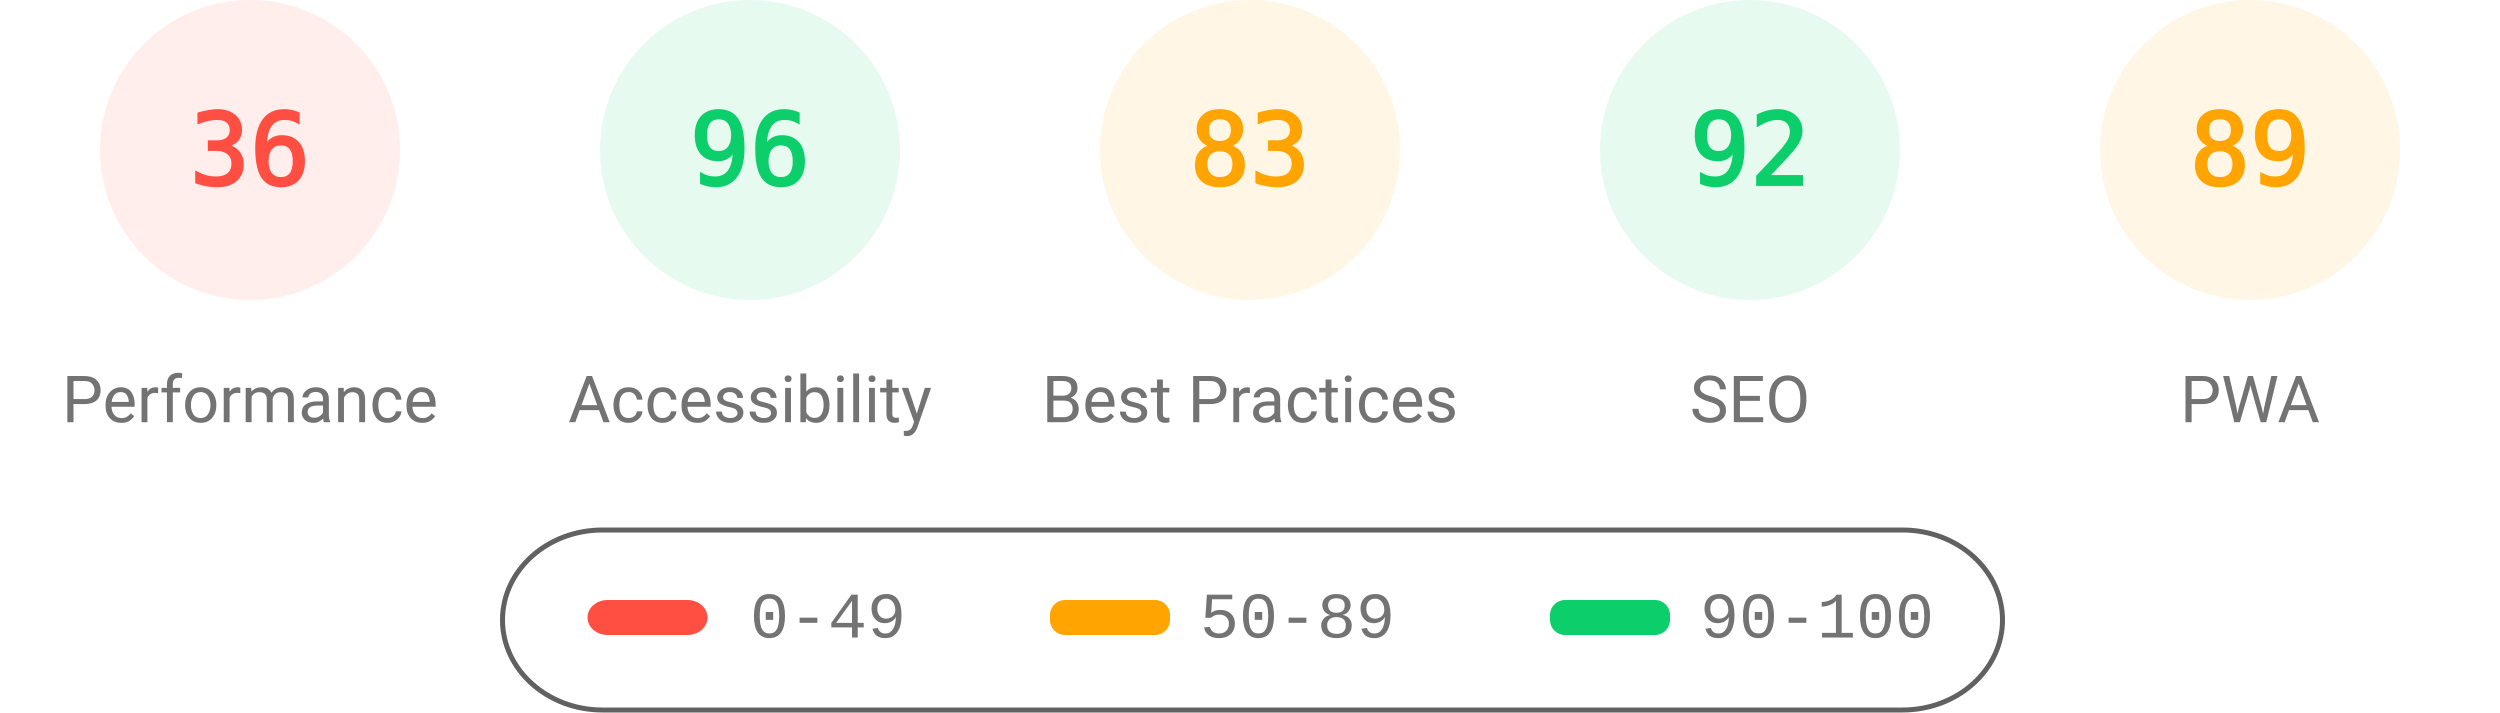
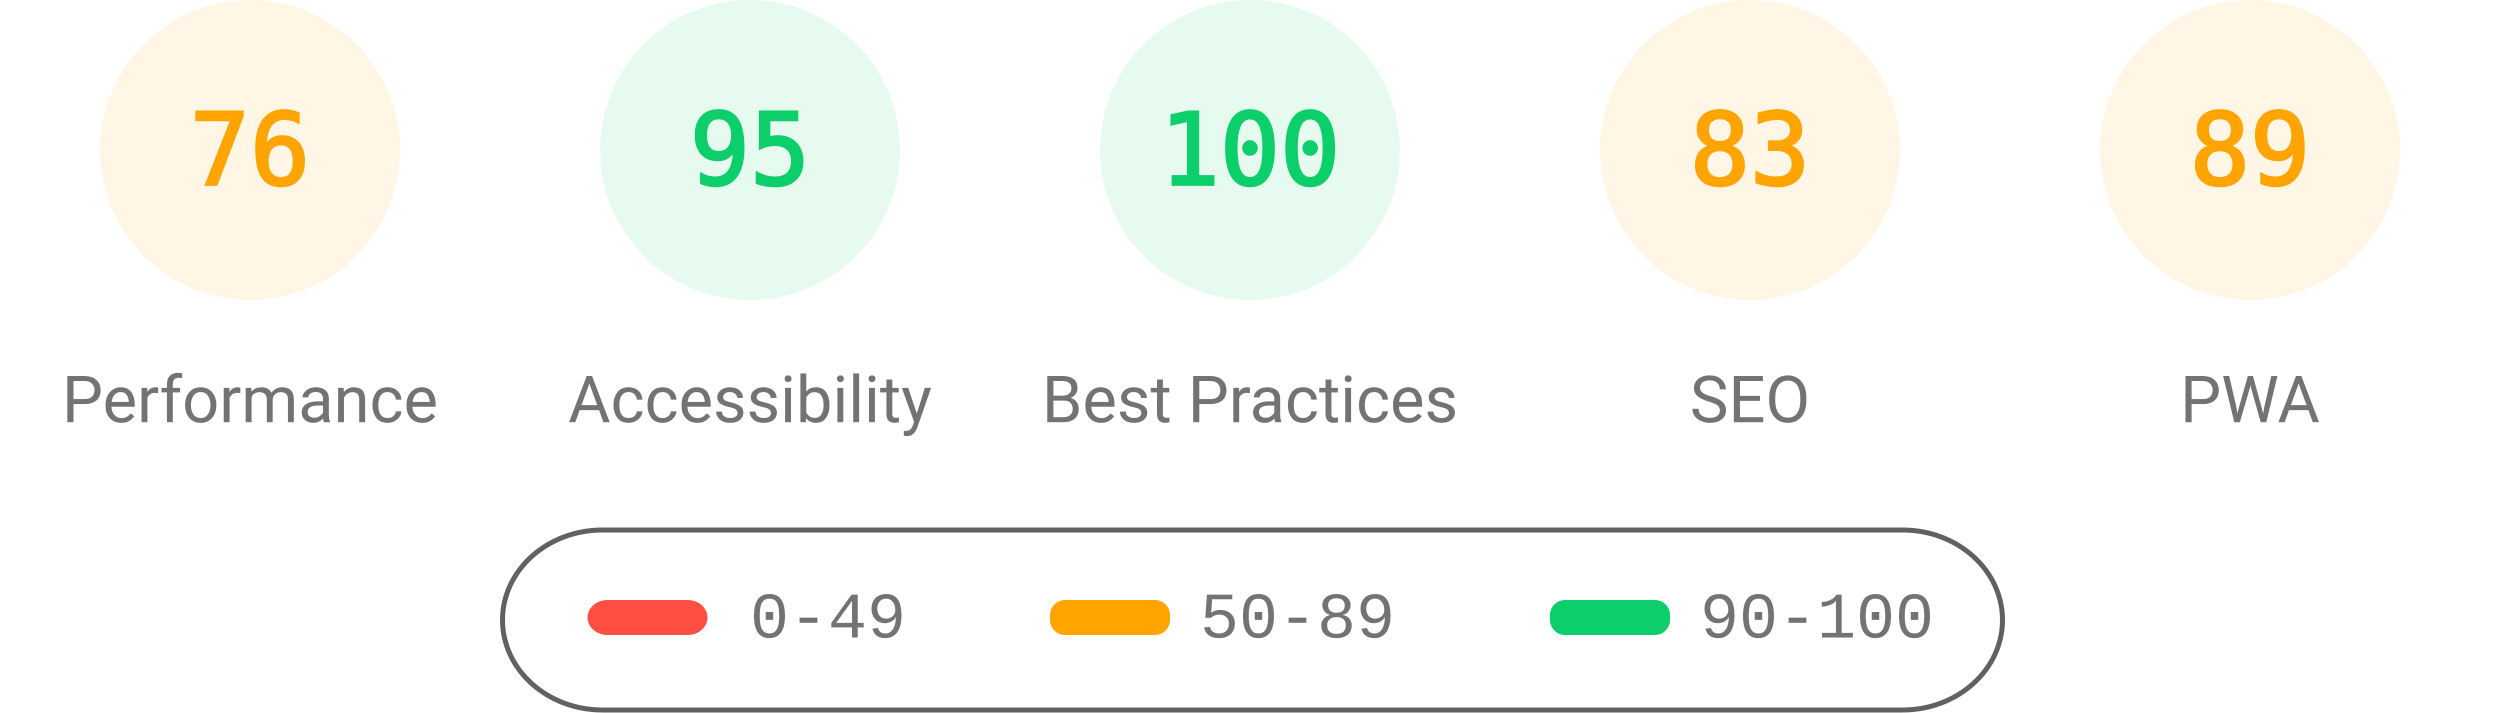
<svg xmlns="http://www.w3.org/2000/svg" fill="none" width="1000" height="285">
  <style>.gauge-base{opacity:.1}.gauge-arc{fill:none;animation-delay:250ms;stroke-linecap:round;transform:rotate(-90deg);transform-origin:100px 60px;animation:load-gauge 1s ease forwards}.guage-text{font-size:40px;font-family:monospace;text-align:center}.guage-red{color:#ff4e42;fill:#ff4e42;stroke:#ff4e42}.guage-orange{color:#ffa400;fill:#ffa400;stroke:#ffa400}.guage-green{color:#0cce6b;fill:#0cce6b;stroke:#0cce6b}.guage-undefined{color:#5c5c5c;fill:#5c5c5c;stroke:#5c5c5c}.guage-title{color:#737373;fill:#737373;stroke:none;font-size:26px;line-height:26px;font-family:Roboto,Halvetica,Arial,sans-serif}@keyframes load-gauge{from{stroke-dasharray:0 352.858}}</style>
-   <svg class="guage-div guage-perf guage-red" viewBox="0 0 200 200" width="200" height="200">
+   <svg class="guage-div guage-perf guage-orange" viewBox="0 0 200 200" width="200" height="200">
    <circle class="gauge-base" r="56" cx="100" cy="60" stroke-width="8" />
-     <circle class="gauge-arc guage-arc-1" r="56" cx="100" cy="60" stroke-width="8" style="stroke-dasharray:126.669,351.858" />
-     <text class="guage-text" x="100" y="60" alignment-baseline="central" dominant-baseline="central" text-anchor="middle">36</text>
+     <circle class="gauge-arc guage-arc-1" r="56" cx="100" cy="60" stroke-width="8" style="stroke-dasharray:267.412,351.858" />
+     <text class="guage-text" x="100" y="60" alignment-baseline="central" dominant-baseline="central" text-anchor="middle">76</text>
    <text class="guage-title" x="100" y="160" alignment-baseline="central" dominant-baseline="central" text-anchor="middle">Performance</text>
  </svg>
  <svg class="guage-div guage-acc guage-green" viewBox="0 0 200 200" width="200" height="200" x="200">
    <circle class="gauge-base" r="56" cx="100" cy="60" stroke-width="8" />
-     <circle class="gauge-arc guage-arc-2" r="56" cx="100" cy="60" stroke-width="8" style="stroke-dasharray:337.784,351.858" />
-     <text class="guage-text" x="100" y="60" alignment-baseline="central" dominant-baseline="central" text-anchor="middle">96</text>
+     <circle class="gauge-arc guage-arc-2" r="56" cx="100" cy="60" stroke-width="8" style="stroke-dasharray:334.265,351.858" />
+     <text class="guage-text" x="100" y="60" alignment-baseline="central" dominant-baseline="central" text-anchor="middle">95</text>
    <text class="guage-title" x="100" y="160" alignment-baseline="central" dominant-baseline="central" text-anchor="middle">Accessibility</text>
  </svg>
-   <svg class="guage-div guage-best guage-orange" viewBox="0 0 200 200" width="200" height="200" x="400">
+   <svg class="guage-div guage-best guage-green" viewBox="0 0 200 200" width="200" height="200" x="400">
    <circle class="gauge-base" r="56" cx="100" cy="60" stroke-width="8" />
-     <circle class="gauge-arc guage-arc-3" r="56" cx="100" cy="60" stroke-width="8" style="stroke-dasharray:292.042,351.858" />
-     <text class="guage-text" x="100" y="60" alignment-baseline="central" dominant-baseline="central" text-anchor="middle">83</text>
+     <circle class="gauge-arc guage-arc-3" r="56" cx="100" cy="60" stroke-width="8" style="stroke-dasharray:351.858,351.858" />
+     <text class="guage-text" x="100" y="60" alignment-baseline="central" dominant-baseline="central" text-anchor="middle">100</text>
    <text class="guage-title" x="100" y="160" alignment-baseline="central" dominant-baseline="central" text-anchor="middle">Best Practices</text>
  </svg>
-   <svg class="guage-div guage-seo guage-green" viewBox="0 0 200 200" width="200" height="200" x="600">
+   <svg class="guage-div guage-seo guage-orange" viewBox="0 0 200 200" width="200" height="200" x="600">
    <circle class="gauge-base" r="56" cx="100" cy="60" stroke-width="8" />
-     <circle class="gauge-arc guage-arc-4" r="56" cx="100" cy="60" stroke-width="8" style="stroke-dasharray:323.709,351.858" />
-     <text class="guage-text" x="100" y="60" alignment-baseline="central" dominant-baseline="central" text-anchor="middle">92</text>
+     <circle class="gauge-arc guage-arc-4" r="56" cx="100" cy="60" stroke-width="8" style="stroke-dasharray:292.042,351.858" />
+     <text class="guage-text" x="100" y="60" alignment-baseline="central" dominant-baseline="central" text-anchor="middle">83</text>
    <text class="guage-title" x="100" y="160" alignment-baseline="central" dominant-baseline="central" text-anchor="middle">SEO</text>
  </svg>
  <svg class="guage-div guage-pwa guage-orange" viewBox="0 0 200 200" width="200" height="200" x="800">
    <circle class="gauge-base" r="56" cx="100" cy="60" stroke-width="8" />
    <circle class="gauge-arc guage-arc-4" r="56" cx="100" cy="60" stroke-width="8" style="stroke-dasharray:313.154,351.858" />
    <text class="guage-text" x="100" y="60" alignment-baseline="central" dominant-baseline="central" text-anchor="middle">89</text>
    <text class="guage-title" x="100" y="160" alignment-baseline="central" dominant-baseline="central" text-anchor="middle">PWA</text>
  </svg>
  <svg width="604" height="76" x="200" y="210">
    <path fill="none" id="canvas_background" d="M-1-1h604v80H-1z" />
    <rect fill-opacity="0" stroke="#616161" stroke-width="2" rx="40" id="svg_2" height="72" width="600" y="2" x="1" fill="#000" />
    <rect stroke="#000" rx="8" id="svg_3" height="14" width="48" y="30" x="35" stroke-opacity="null" stroke-width="0" fill="#ff4e42" />
    <rect stroke="#000" rx="6" id="svg_4" height="14" width="48" y="30" x="220" stroke-opacity="null" stroke-width="0" fill="#ffa400" />
    <rect stroke="#000" rx="6" id="svg_5" height="14" width="48" y="30" x="420" stroke-opacity="null" stroke-width="0" fill="#0cce6b" />
    <text xml:space="preserve" text-anchor="start" font-family="'Courier New', Courier, monospace" font-size="26" id="svg_6" y="45" x="100" stroke-opacity="null" stroke-width="0" stroke="#000" fill="#737373">0-49</text>
    <text xml:space="preserve" text-anchor="start" font-family="'Courier New', Courier, monospace" font-size="26" id="svg_7" y="45" x="280" stroke-opacity="null" stroke-width="0" stroke="#000" fill="#737373">50-89</text>
    <text xml:space="preserve" text-anchor="start" font-family="'Courier New', Courier, monospace" font-size="26" id="svg_8" y="45" x="480" stroke-opacity="null" stroke-width="0" stroke="#000" fill="#737373">90-100</text>
  </svg>
</svg>
